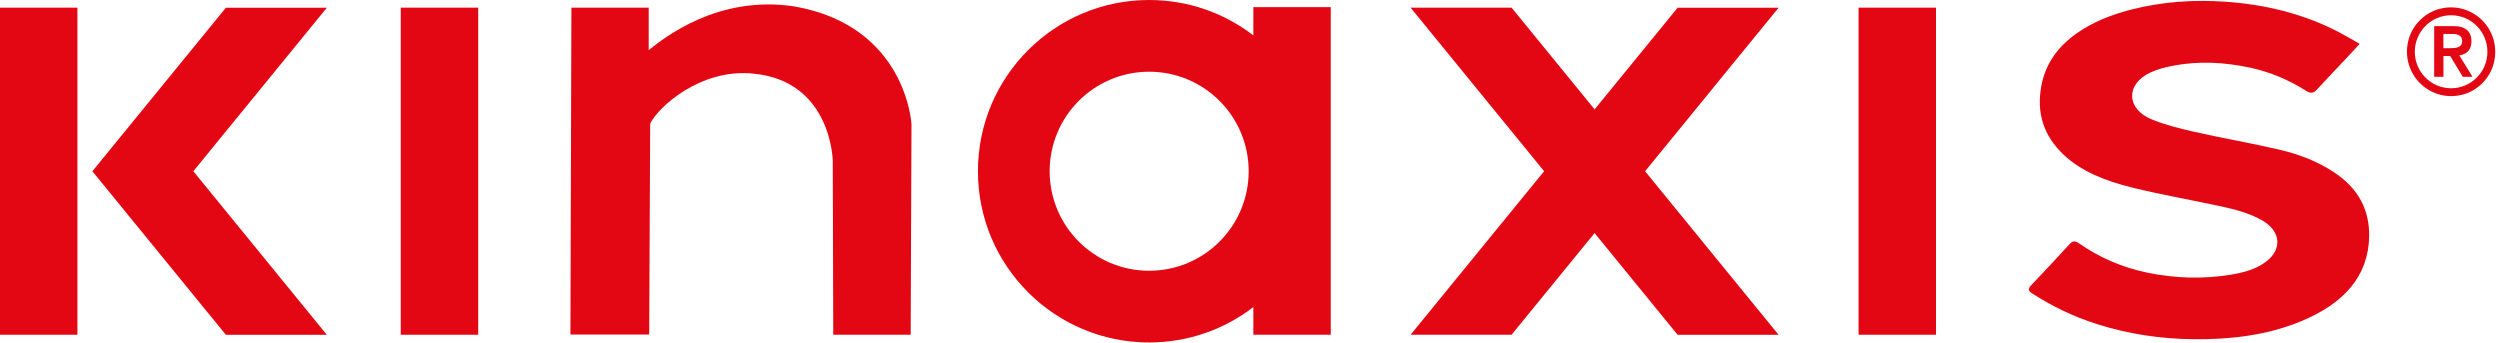
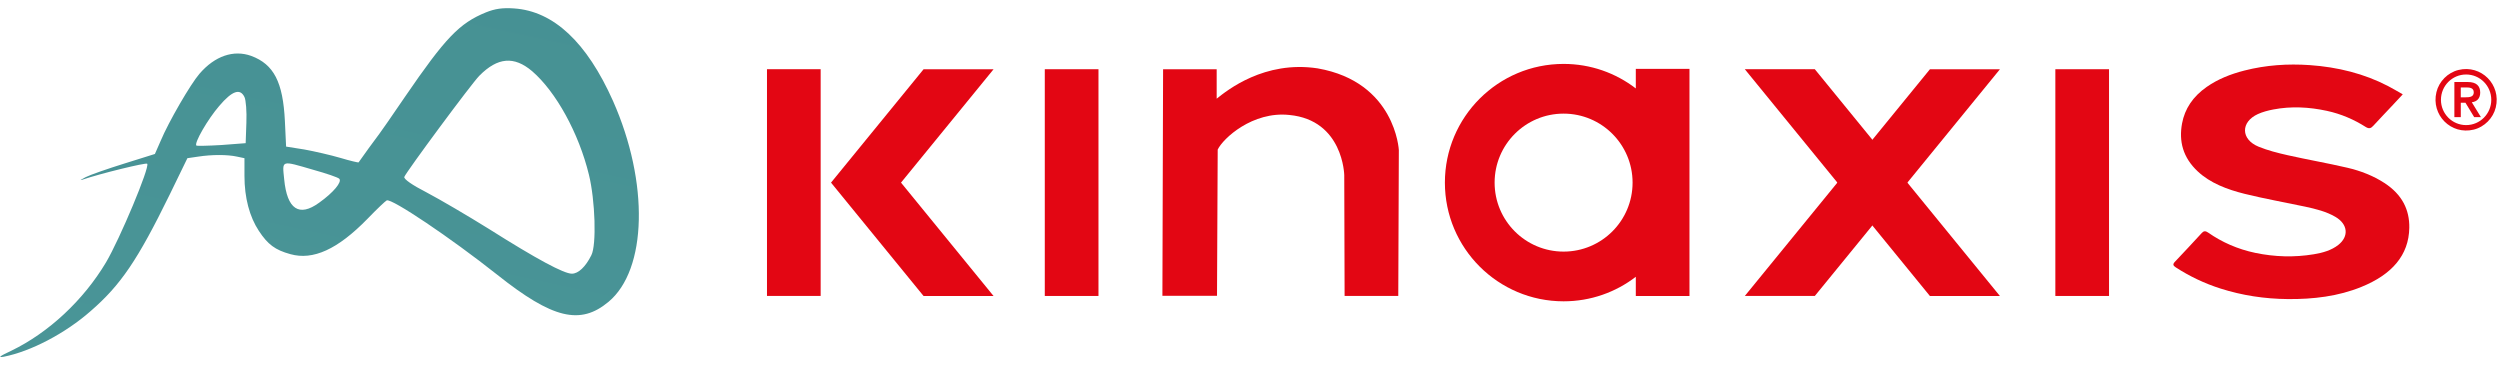
- <svg xmlns="http://www.w3.org/2000/svg" viewBox="0 0 146.0 20.0" fill="none">
-   <svg viewBox="0 0 146 20" fill="none" x="0" y="0" width="146.0" height="20.0">
-     <path d="M137.805 2.565C137.518 2.876 137.261 3.153 137.003 3.427C136.441 4.025 135.871 4.618 135.317 5.221C135.126 5.431 134.965 5.488 134.675 5.304C133.702 4.688 132.62 4.214 131.411 3.953C129.923 3.632 128.411 3.549 126.899 3.839C126.454 3.924 125.998 4.046 125.605 4.224C124.14 4.89 124.152 6.352 125.656 6.971C126.425 7.287 127.274 7.502 128.113 7.691C129.778 8.066 131.471 8.358 133.13 8.744C134.269 9.008 135.338 9.43 136.262 10.031C137.766 11.009 138.382 12.293 138.359 13.805C138.32 16.124 136.889 17.745 134.318 18.788C132.377 19.578 130.285 19.831 128.121 19.811C126.164 19.793 124.274 19.503 122.467 18.928C121.09 18.491 119.832 17.882 118.683 17.139C118.45 16.989 118.419 16.873 118.608 16.673C119.376 15.871 120.125 15.055 120.878 14.242C121.038 14.069 121.186 14.053 121.403 14.204C122.566 15.017 123.894 15.609 125.398 15.922C127.021 16.259 128.662 16.311 130.316 16.036C131.088 15.91 131.805 15.697 132.371 15.255C133.293 14.53 133.187 13.502 132.136 12.886C131.372 12.438 130.482 12.218 129.581 12.024C127.885 11.662 126.164 11.361 124.492 10.947C123.001 10.577 121.587 10.036 120.546 9.065C119.278 7.885 118.936 6.505 119.216 5.006C119.444 3.789 120.119 2.759 121.287 1.941C122.214 1.291 123.293 0.857 124.476 0.556C126.273 0.098 128.113 -0.029 129.974 0.101C132.343 0.266 134.564 0.825 136.563 1.863C136.972 2.076 137.362 2.309 137.813 2.565" fill="#E30613" />
-     <path d="M27.927 0.447H23.404V19.549H27.927V0.447Z" fill="#E30613" />
-     <path d="M46.397 0.376C41.903 -0.31 38.763 2.23 37.885 2.929V0.449H33.37L33.313 19.535H37.913L37.971 7.218C38.421 6.273 40.911 3.972 44.007 4.301C48.556 4.736 48.633 9.374 48.633 9.374L48.662 19.548H53.184L53.231 7.257C53.231 7.257 52.949 1.523 46.394 0.376" fill="#E30613" />
-     <path d="M142.695 2.814H143.088C143.42 2.814 143.79 2.791 143.79 2.395C143.79 1.999 143.42 1.975 143.088 1.983H142.695V2.814ZM142.156 1.525H143.293C143.999 1.525 144.333 1.846 144.333 2.416C144.333 2.931 144.028 3.182 143.624 3.231L144.393 4.484H143.826L143.091 3.272H142.697V4.484H142.156V1.525ZM143.145 5.154C144.315 5.154 145.265 4.202 145.265 3.024C145.265 1.846 144.315 0.891 143.145 0.891C141.975 0.891 141.025 1.846 141.025 3.024C141.025 4.202 141.975 5.154 143.145 5.154ZM142.503 0.51C144.416 0.042 146.112 1.745 145.643 3.668C145.423 4.572 144.685 5.315 143.785 5.535C141.872 6.003 140.179 4.3 140.645 2.377C140.862 1.473 141.602 0.73 142.501 0.51" fill="#E30613" />
-     <path d="M67.111 15.812C63.901 15.812 61.3 13.21 61.3 10C61.3 6.79 63.901 4.188 67.111 4.188C70.321 4.188 72.923 6.79 72.923 10C72.923 13.21 70.321 15.812 67.111 15.812ZM73.195 0.417V2.066C71.51 0.771 69.4 0 67.111 0C61.59 0 57.111 4.476 57.111 10C57.111 15.524 61.59 20 67.111 20C69.4 20 71.51 19.229 73.195 17.934V19.55H77.717V0.417H73.195Z" fill="#E30613" />
-     <path d="M113.062 0.447H108.54V19.549H113.062V0.447Z" fill="#E30613" />
-     <path d="M103.87 0.451H97.973L90.176 10.001L97.973 19.553H103.87L96.073 10.001L103.87 0.451Z" fill="#E30613" />
-     <path d="M88.276 0.447H82.379L90.176 9.999L82.379 19.549H88.276L96.073 9.999L88.276 0.447Z" fill="#E30613" />
-     <path d="M4.522 0.447H0V19.549H4.522V0.447Z" fill="#E30613" />
-     <path d="M19.088 0.451H13.192L5.395 10.001L13.192 19.553H19.088L11.291 10.001L19.088 0.451Z" fill="#E30613" />
+ <svg xmlns="http://www.w3.org/2000/svg" viewBox="0 0 684.5 100.0" fill="none">
+   <svg fill="none" viewBox="0 0 684.5 100" x="0" y="0" width="684.5" height="100.0">
+     <svg fill="none" viewBox="0 0 42 24" x="0" y="0.0" width="175.0" height="100">
+       <path d="M31.93 0.814C30.19 1.525 29.273 2.477 26.615 6.358C25.729 7.658 24.97 8.749 24.922 8.801C24.843 8.888 23.625 10.569 23.562 10.673C23.546 10.69 23.008 10.569 22.375 10.378C21.727 10.188 20.667 9.945 20.003 9.824L18.8 9.633L18.721 7.952C18.595 5.388 17.994 4.227 16.507 3.673C15.352 3.257 14.118 3.673 13.105 4.851C12.52 5.527 11.081 8.004 10.559 9.252L10.179 10.118L8.186 10.742C7.078 11.088 5.924 11.487 5.623 11.643C5.322 11.799 5.212 11.868 5.386 11.816C6.604 11.4 9.594 10.673 9.673 10.759C9.863 10.967 7.869 15.714 6.968 17.239C5.481 19.734 3.187 21.865 0.751 23.043C-0.025 23.407 -0.167 23.511 0.244 23.442C2.016 23.095 4.278 21.917 5.955 20.444C7.933 18.729 9.04 17.1 11.16 12.769L12.314 10.395L13.026 10.291C13.928 10.153 14.941 10.153 15.573 10.291L16.064 10.395V11.556C16.064 12.994 16.396 14.242 17.013 15.177C17.598 16.061 18.073 16.425 19.085 16.702C20.572 17.118 22.186 16.39 24.147 14.38C24.764 13.739 25.334 13.202 25.413 13.168C25.745 13.029 29.589 15.611 32.674 18.053C36.312 20.947 38.131 21.38 39.982 19.838C42.529 17.724 42.656 11.989 40.283 6.636C38.559 2.772 36.375 0.728 33.781 0.554C33.022 0.502 32.531 0.572 31.93 0.814ZM34.968 4.678C36.534 6.029 38.036 8.749 38.701 11.487C39.112 13.168 39.207 16.096 38.859 16.771C38.48 17.534 38.005 17.984 37.578 17.984C37.056 17.984 35.3 17.048 32.12 15.039C30.728 14.172 28.893 13.098 28.039 12.648C27.09 12.163 26.52 11.764 26.568 11.626C26.678 11.314 30.997 5.475 31.503 4.972C32.705 3.76 33.781 3.673 34.968 4.678ZM16.064 6.376C16.159 6.566 16.222 7.329 16.19 8.074L16.143 9.408L14.561 9.529C13.691 9.581 12.947 9.598 12.9 9.564C12.757 9.39 13.643 7.848 14.403 6.965C15.257 5.96 15.779 5.787 16.064 6.376ZM20.588 11.158C21.458 11.4 22.217 11.66 22.296 11.747C22.486 11.955 21.917 12.648 20.968 13.323C19.655 14.276 18.864 13.757 18.674 11.781C18.547 10.499 18.436 10.534 20.588 11.158Z" fill="url(#kinaxis-logo-light-mark-paint0_linear_8474_23830)" />
+       <defs>
+         <linearGradient id="kinaxis-logo-light-mark-paint0_linear_8474_23830" x1="14.126" y1="16.252" x2="19.691" y2="2.151" gradient-units="userSpaceOnUse">
+           <stop stop-color="#64B1B2" />
+           <stop offset="1" stop-color="#388285" />
+         </linearGradient>
+       </defs>
+     </svg>
+     <svg viewBox="0 0 146 20" fill="none" x="210.0" y="17.5" width="474.5" height="65.0">
+       <path d="M137.805 2.565C137.518 2.876 137.261 3.153 137.003 3.427C136.441 4.025 135.871 4.618 135.317 5.221C135.126 5.431 134.965 5.488 134.675 5.304C133.702 4.688 132.62 4.214 131.411 3.953C129.923 3.632 128.411 3.549 126.899 3.839C126.454 3.924 125.998 4.046 125.605 4.224C124.14 4.89 124.152 6.352 125.656 6.971C126.425 7.287 127.274 7.502 128.113 7.691C129.778 8.066 131.471 8.358 133.13 8.744C134.269 9.008 135.338 9.43 136.262 10.031C137.766 11.009 138.382 12.293 138.359 13.805C138.32 16.124 136.889 17.745 134.318 18.788C132.377 19.578 130.285 19.831 128.121 19.811C126.164 19.793 124.274 19.503 122.467 18.928C121.09 18.491 119.832 17.882 118.683 17.139C118.45 16.989 118.419 16.873 118.608 16.673C119.376 15.871 120.125 15.055 120.878 14.242C121.038 14.069 121.186 14.053 121.403 14.204C122.566 15.017 123.894 15.609 125.398 15.922C127.021 16.259 128.662 16.311 130.316 16.036C131.088 15.91 131.805 15.697 132.371 15.255C133.293 14.53 133.187 13.502 132.136 12.886C131.372 12.438 130.482 12.218 129.581 12.024C127.885 11.662 126.164 11.361 124.492 10.947C123.001 10.577 121.587 10.036 120.546 9.065C119.278 7.885 118.936 6.505 119.216 5.006C119.444 3.789 120.119 2.759 121.287 1.941C122.214 1.291 123.293 0.857 124.476 0.556C126.273 0.098 128.113 -0.029 129.974 0.101C132.343 0.266 134.564 0.825 136.563 1.863C136.972 2.076 137.362 2.309 137.813 2.565" fill="#E30613" />
+       <path d="M27.927 0.447H23.404V19.549H27.927V0.447Z" fill="#E30613" />
+       <path d="M46.397 0.376C41.903 -0.31 38.763 2.23 37.885 2.929V0.449H33.37L33.313 19.535H37.913L37.971 7.218C38.421 6.273 40.911 3.972 44.007 4.301C48.556 4.736 48.633 9.374 48.633 9.374L48.662 19.548H53.184L53.231 7.257C53.231 7.257 52.949 1.523 46.394 0.376" fill="#E30613" />
+       <path d="M142.695 2.814H143.088C143.42 2.814 143.79 2.791 143.79 2.395C143.79 1.999 143.42 1.975 143.088 1.983H142.695V2.814ZM142.156 1.525H143.293C143.999 1.525 144.333 1.846 144.333 2.416C144.333 2.931 144.028 3.182 143.624 3.231L144.393 4.484H143.826L143.091 3.272H142.697V4.484H142.156V1.525ZM143.145 5.154C144.315 5.154 145.265 4.202 145.265 3.024C145.265 1.846 144.315 0.891 143.145 0.891C141.975 0.891 141.025 1.846 141.025 3.024C141.025 4.202 141.975 5.154 143.145 5.154ZM142.503 0.51C144.416 0.042 146.112 1.745 145.643 3.668C145.423 4.572 144.685 5.315 143.785 5.535C141.872 6.003 140.179 4.3 140.645 2.377C140.862 1.473 141.602 0.73 142.501 0.51" fill="#E30613" />
+       <path d="M67.111 15.812C63.901 15.812 61.3 13.21 61.3 10C61.3 6.79 63.901 4.188 67.111 4.188C70.321 4.188 72.923 6.79 72.923 10C72.923 13.21 70.321 15.812 67.111 15.812ZM73.195 0.417V2.066C71.51 0.771 69.4 0 67.111 0C61.59 0 57.111 4.476 57.111 10C57.111 15.524 61.59 20 67.111 20C69.4 20 71.51 19.229 73.195 17.934V19.55H77.717V0.417H73.195Z" fill="#E30613" />
+       <path d="M113.062 0.447H108.54V19.549H113.062V0.447Z" fill="#E30613" />
+       <path d="M103.87 0.451H97.973L90.176 10.001L97.973 19.553H103.87L96.073 10.001L103.87 0.451Z" fill="#E30613" />
+       <path d="M88.276 0.447H82.379L90.176 9.999L82.379 19.549H88.276L96.073 9.999L88.276 0.447Z" fill="#E30613" />
+       <path d="M4.522 0.447H0V19.549H4.522V0.447Z" fill="#E30613" />
+       <path d="M19.088 0.451H13.192L5.395 10.001L13.192 19.553H19.088L11.291 10.001L19.088 0.451Z" fill="#E30613" />
+     </svg>
  </svg>
</svg>
